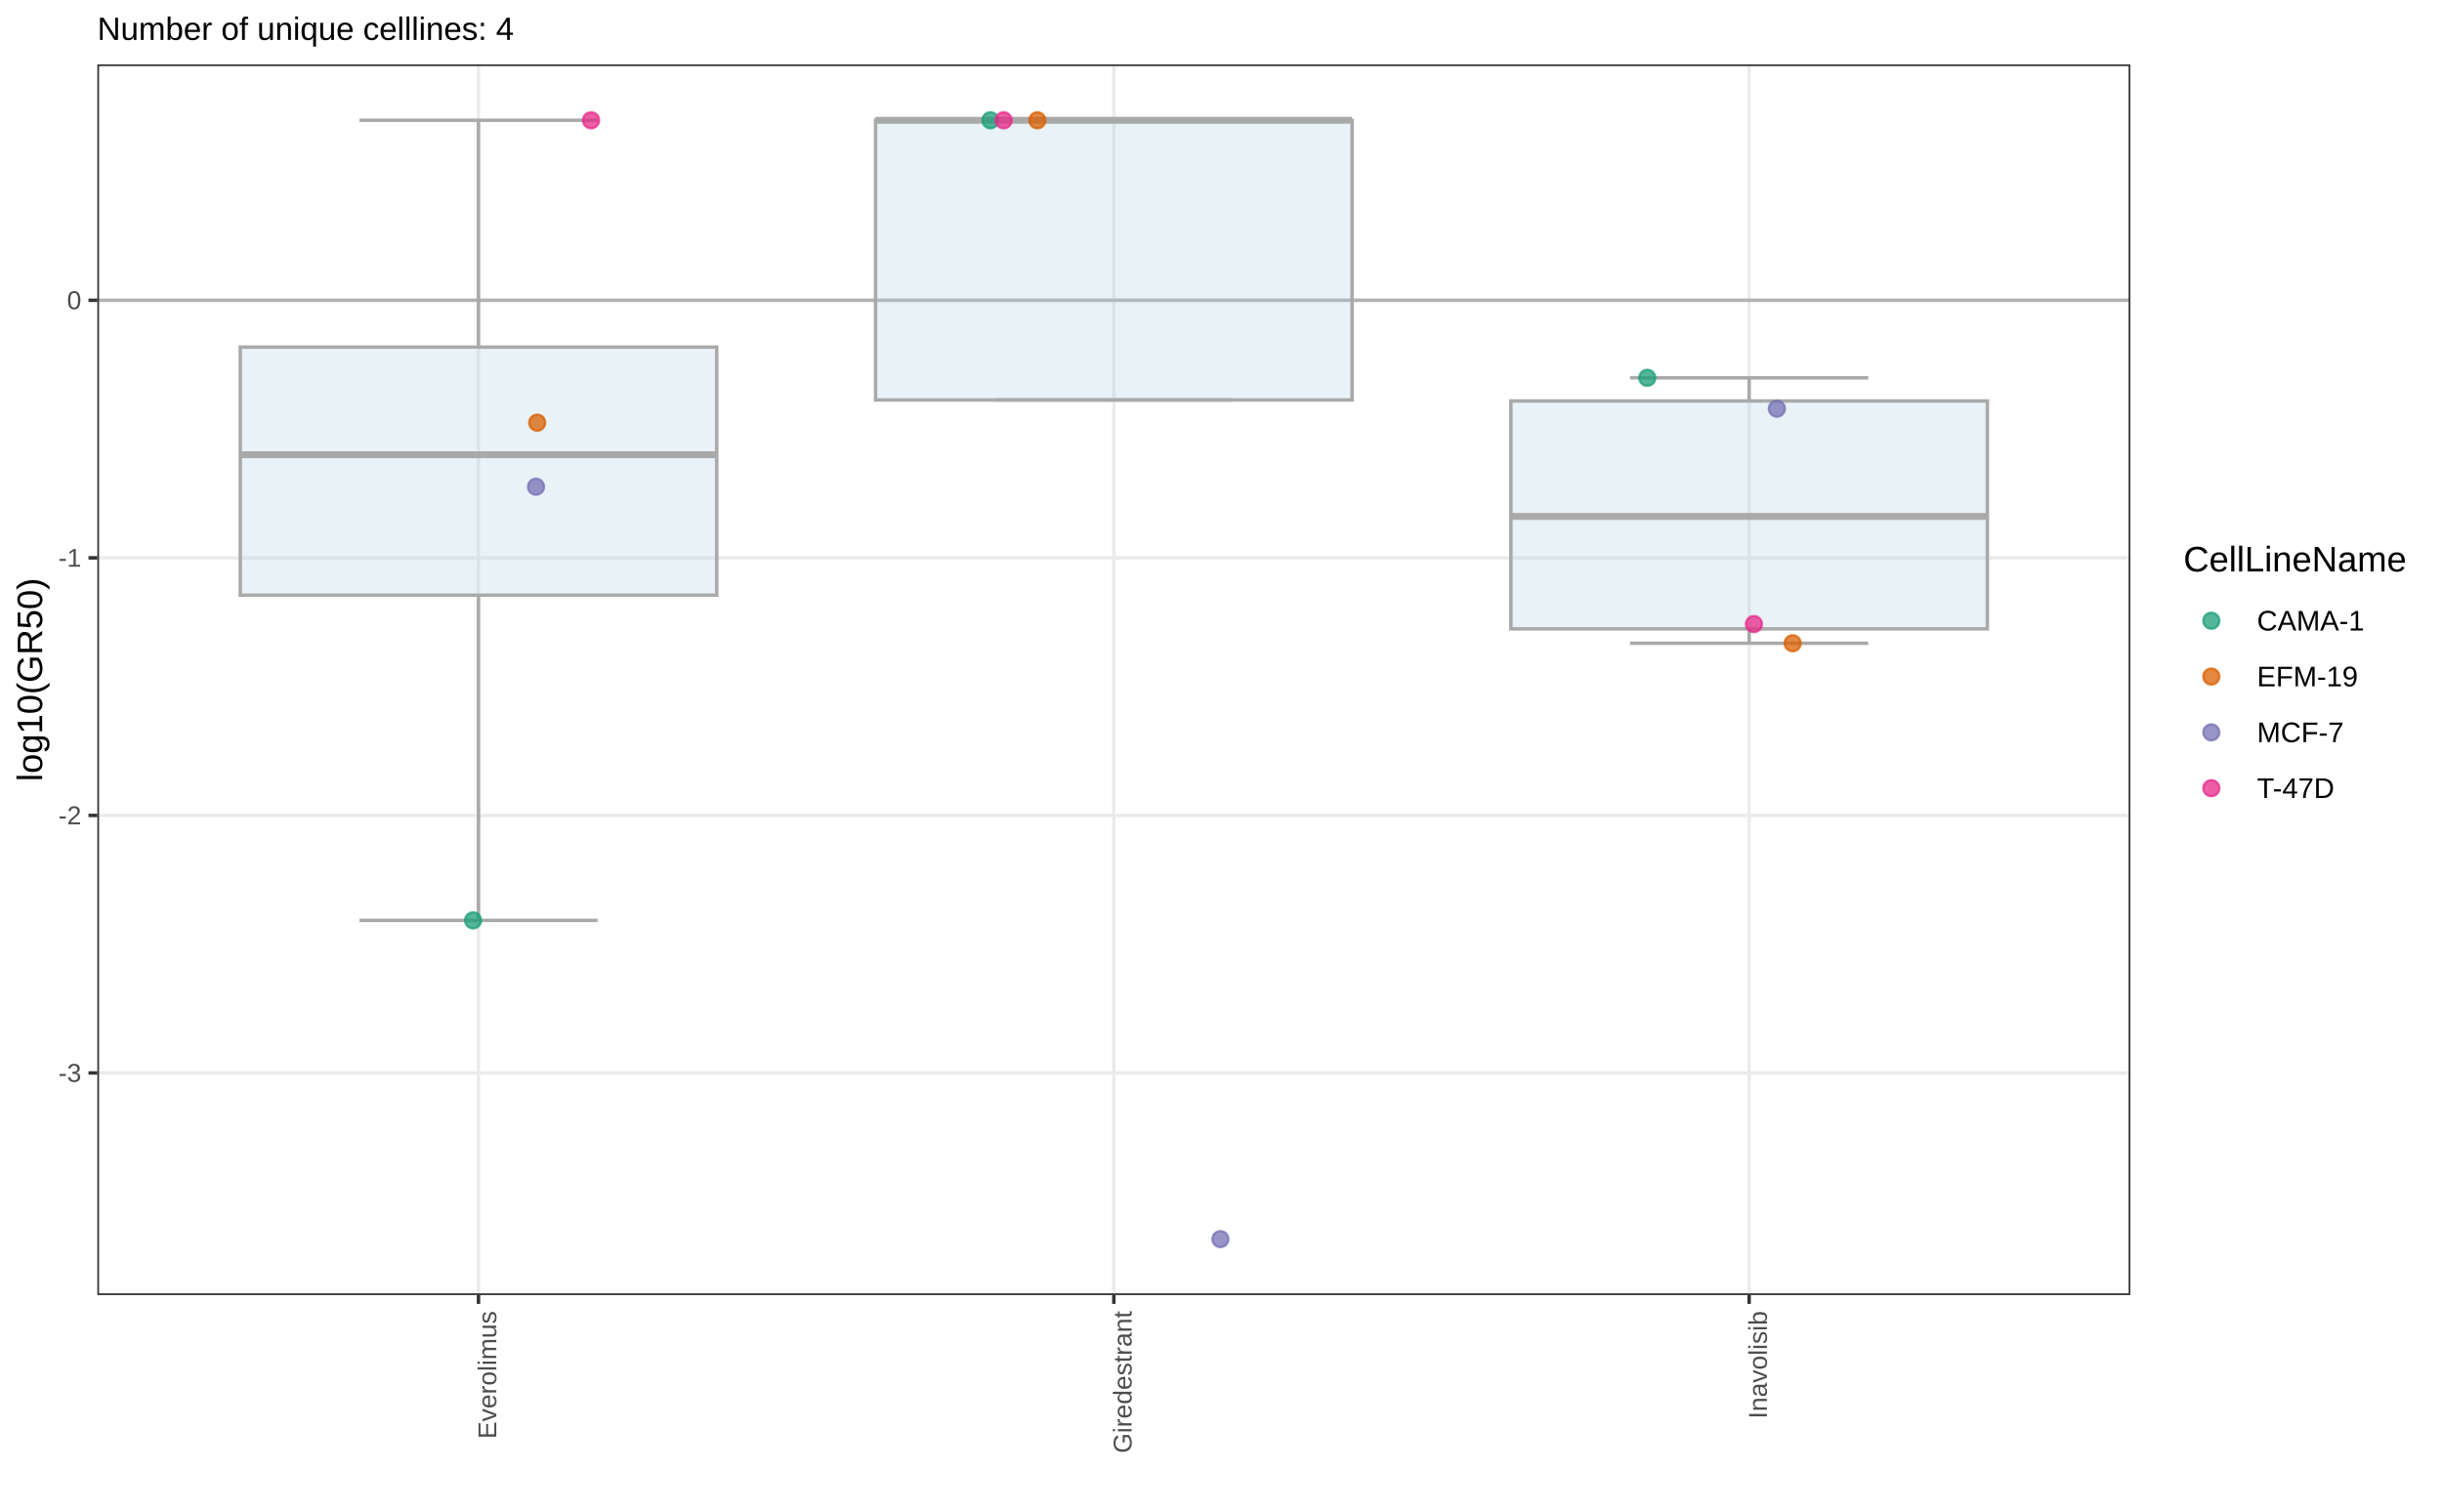
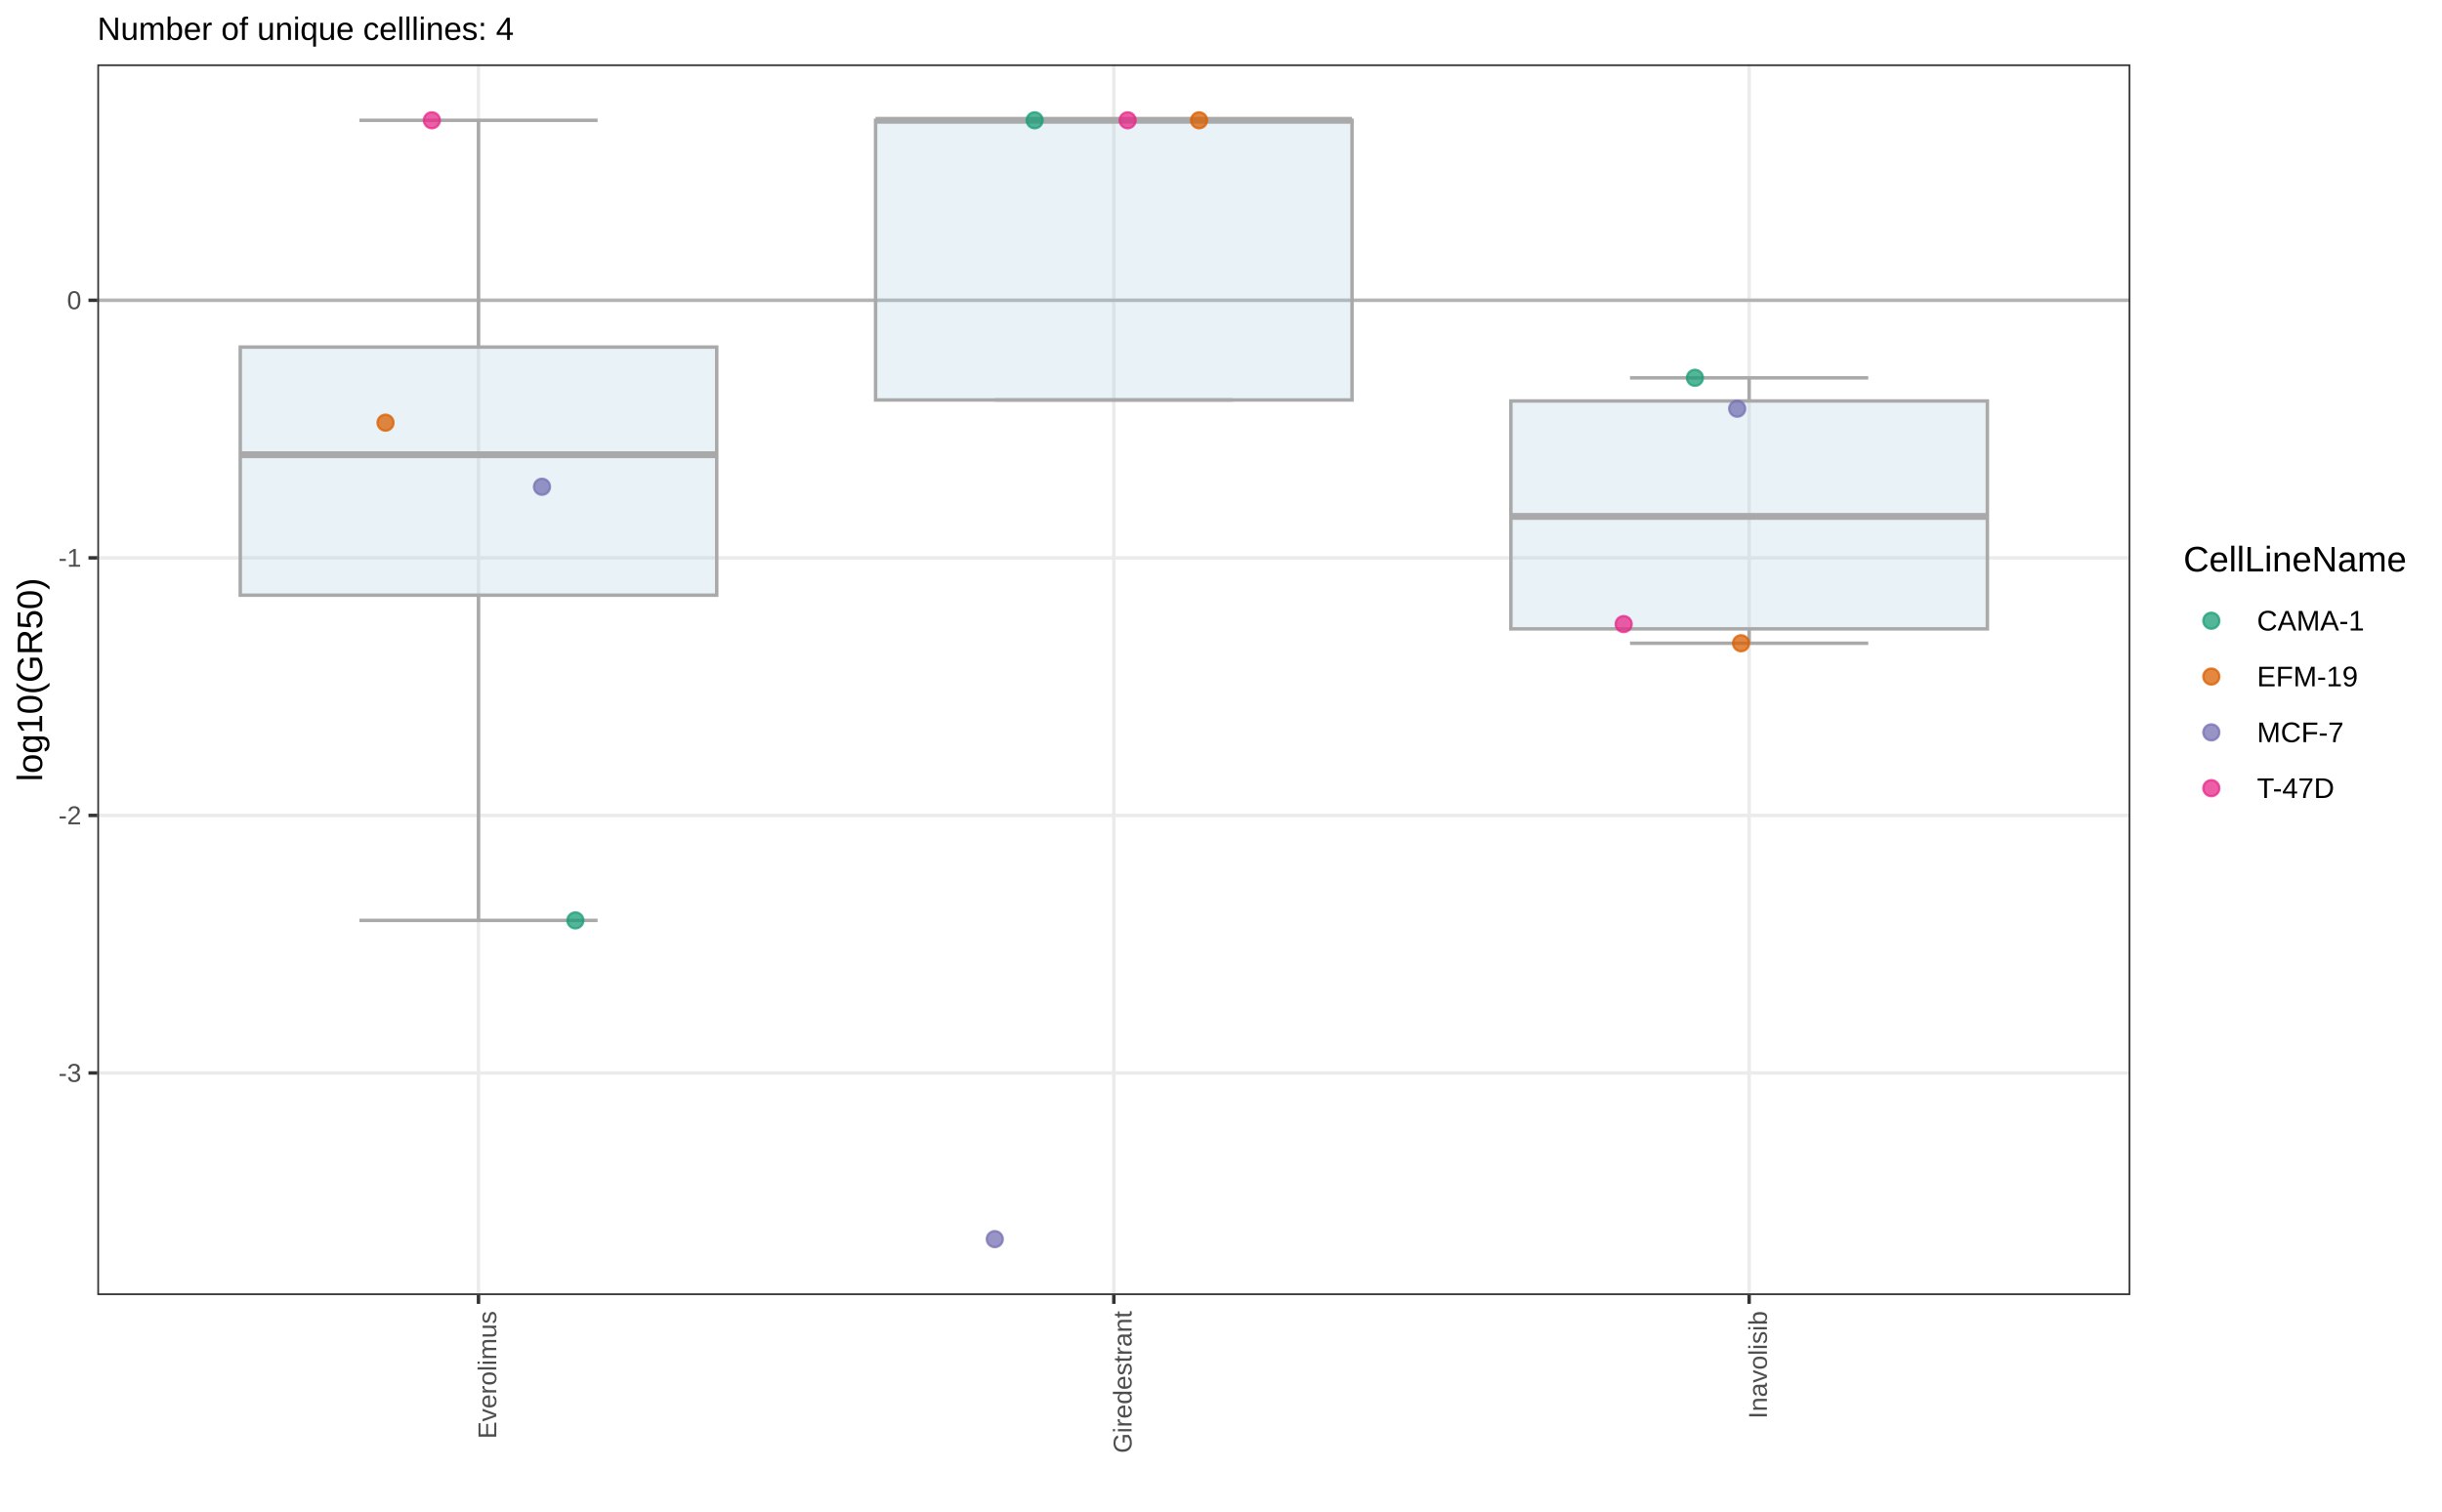
<svg xmlns="http://www.w3.org/2000/svg" width="756.00pt" height="468.00pt" viewBox="0 0 756.00 468.00">
  <g class="svglite">
    <defs>
      <style type="text/css">
    .svglite line, .svglite polyline, .svglite polygon, .svglite path, .svglite rect, .svglite circle {
      fill: none;
      stroke: #000000;
      stroke-linecap: round;
      stroke-linejoin: round;
      stroke-miterlimit: 10.00;
    }
    .svglite text {
      white-space: pre;
    }
    .svglite g.glyphgroup path {
      fill: inherit;
      stroke: none;
    }
  </style>
    </defs>
    <rect width="100%" height="100%" style="stroke: none; fill: #FFFFFF;" />
    <defs>
      <clipPath id="cpMC4wMHw3NTYuMDB8MC4wMHw0NjguMDA=">
        <rect x="0.00" y="0.00" width="756.00" height="468.00" />
      </clipPath>
    </defs>
    <g clip-path="url(#cpMC4wMHw3NTYuMDB8MC4wMHw0NjguMDA=)">
      <rect x="0.00" y="-0" width="756.00" height="468.00" style="stroke-width: 1.07; stroke: #FFFFFF; fill: #FFFFFF;" />
    </g>
    <defs>
      <clipPath id="cpMzAuMTN8NjU5LjUxfDE5LjkyfDQwMC45NQ==">
        <rect x="30.13" y="19.92" width="629.38" height="381.04" />
      </clipPath>
    </defs>
    <g clip-path="url(#cpMzAuMTN8NjU5LjUxfDE5LjkyfDQwMC45NQ==)">
      <rect x="30.13" y="19.92" width="629.38" height="381.04" style="stroke-width: 1.07; stroke: none; fill: #FFFFFF;" />
      <polyline points="30.13,332.19 659.51,332.19 " style="stroke-width: 1.07; stroke: #EBEBEB; stroke-linecap: butt;" />
      <polyline points="30.13,252.45 659.51,252.45 " style="stroke-width: 1.07; stroke: #EBEBEB; stroke-linecap: butt;" />
      <polyline points="30.13,172.71 659.51,172.71 " style="stroke-width: 1.07; stroke: #EBEBEB; stroke-linecap: butt;" />
      <polyline points="30.13,92.97 659.51,92.97 " style="stroke-width: 1.07; stroke: #EBEBEB; stroke-linecap: butt;" />
      <polyline points="148.13,400.95 148.13,19.92 " style="stroke-width: 1.07; stroke: #EBEBEB; stroke-linecap: butt;" />
      <polyline points="344.82,400.95 344.82,19.92 " style="stroke-width: 1.07; stroke: #EBEBEB; stroke-linecap: butt;" />
      <polyline points="541.50,400.95 541.50,19.92 " style="stroke-width: 1.07; stroke: #EBEBEB; stroke-linecap: butt;" />
      <line x1="30.13" y1="92.97" x2="659.51" y2="92.97" style="stroke-width: 1.07; stroke: #B3B3B3; stroke-linecap: butt;" />
      <line x1="111.26" y1="37.24" x2="185.01" y2="37.24" style="stroke-width: 1.07; stroke: #A9A9A9; stroke-linecap: butt;" />
      <line x1="111.26" y1="284.95" x2="185.01" y2="284.95" style="stroke-width: 1.07; stroke: #A9A9A9; stroke-linecap: butt;" />
      <line x1="148.13" y1="107.46" x2="148.13" y2="37.24" style="stroke-width: 1.07; stroke: #A9A9A9; stroke-linecap: butt;" />
      <line x1="148.13" y1="184.27" x2="148.13" y2="284.95" style="stroke-width: 1.07; stroke: #A9A9A9; stroke-linecap: butt;" />
      <polygon points="74.38,107.46 74.38,184.27 221.89,184.27 221.89,107.46 74.38,107.46 " style="stroke-width: 1.07; stroke: #A9A9A9; stroke-linecap: butt; stroke-linejoin: miter; fill: #A6CEE3; fill-opacity: 0.25;" />
      <line x1="74.38" y1="140.78" x2="221.89" y2="140.78" style="stroke-width: 2.13; stroke: #A9A9A9; stroke-linecap: butt; stroke-linejoin: miter;" />
      <line x1="307.94" y1="37.24" x2="381.70" y2="37.24" style="stroke-width: 1.07; stroke: #A9A9A9; stroke-linecap: butt;" />
      <line x1="307.94" y1="123.83" x2="381.70" y2="123.83" style="stroke-width: 1.07; stroke: #A9A9A9; stroke-linecap: butt;" />
      <line x1="344.82" y1="37.24" x2="344.82" y2="37.24" style="stroke-width: 1.07; stroke: #A9A9A9; stroke-linecap: butt;" />
      <line x1="344.82" y1="123.83" x2="344.82" y2="123.83" style="stroke-width: 1.07; stroke: #A9A9A9; stroke-linecap: butt;" />
      <polygon points="271.06,37.24 271.06,123.83 418.57,123.83 418.57,37.24 271.06,37.24 " style="stroke-width: 1.07; stroke: #A9A9A9; stroke-linecap: butt; stroke-linejoin: miter; fill: #A6CEE3; fill-opacity: 0.25;" />
      <line x1="271.06" y1="37.24" x2="418.57" y2="37.24" style="stroke-width: 2.13; stroke: #A9A9A9; stroke-linecap: butt; stroke-linejoin: miter;" />
      <line x1="504.62" y1="116.97" x2="578.38" y2="116.97" style="stroke-width: 1.07; stroke: #A9A9A9; stroke-linecap: butt;" />
      <line x1="504.62" y1="199.15" x2="578.38" y2="199.15" style="stroke-width: 1.07; stroke: #A9A9A9; stroke-linecap: butt;" />
      <line x1="541.50" y1="124.14" x2="541.50" y2="116.97" style="stroke-width: 1.07; stroke: #A9A9A9; stroke-linecap: butt;" />
      <line x1="541.50" y1="194.70" x2="541.50" y2="199.15" style="stroke-width: 1.07; stroke: #A9A9A9; stroke-linecap: butt;" />
      <polygon points="467.74,124.14 467.74,194.70 615.26,194.70 615.26,124.14 467.74,124.14 " style="stroke-width: 1.07; stroke: #A9A9A9; stroke-linecap: butt; stroke-linejoin: miter; fill: #A6CEE3; fill-opacity: 0.25;" />
      <line x1="467.74" y1="159.88" x2="615.26" y2="159.88" style="stroke-width: 2.13; stroke: #A9A9A9; stroke-linecap: butt; stroke-linejoin: miter;" />
-       <circle cx="146.46" cy="284.95" r="2.49" style="stroke-width: 0.71; stroke: #1B9E77; stroke-opacity: 0.75; fill: #1B9E77; fill-opacity: 0.75;" />
-       <circle cx="166.31" cy="130.86" r="2.49" style="stroke-width: 0.71; stroke: #D95F02; stroke-opacity: 0.75; fill: #D95F02; fill-opacity: 0.75;" />
-       <circle cx="165.94" cy="150.70" r="2.49" style="stroke-width: 0.71; stroke: #7570B3; stroke-opacity: 0.75; fill: #7570B3; fill-opacity: 0.75;" />
-       <circle cx="182.98" cy="37.24" r="2.49" style="stroke-width: 0.71; stroke: #E7298A; stroke-opacity: 0.75; fill: #E7298A; fill-opacity: 0.75;" />
-       <circle cx="306.61" cy="37.24" r="2.49" style="stroke-width: 0.71; stroke: #1B9E77; stroke-opacity: 0.75; fill: #1B9E77; fill-opacity: 0.75;" />
-       <circle cx="321.14" cy="37.24" r="2.49" style="stroke-width: 0.71; stroke: #D95F02; stroke-opacity: 0.75; fill: #D95F02; fill-opacity: 0.75;" />
-       <circle cx="377.82" cy="383.63" r="2.49" style="stroke-width: 0.71; stroke: #7570B3; stroke-opacity: 0.75; fill: #7570B3; fill-opacity: 0.75;" />
-       <circle cx="310.71" cy="37.24" r="2.49" style="stroke-width: 0.71; stroke: #E7298A; stroke-opacity: 0.75; fill: #E7298A; fill-opacity: 0.75;" />
-       <circle cx="509.97" cy="116.97" r="2.49" style="stroke-width: 0.71; stroke: #1B9E77; stroke-opacity: 0.75; fill: #1B9E77; fill-opacity: 0.75;" />
-       <circle cx="554.98" cy="199.15" r="2.49" style="stroke-width: 0.71; stroke: #D95F02; stroke-opacity: 0.75; fill: #D95F02; fill-opacity: 0.75;" />
-       <circle cx="550.09" cy="126.53" r="2.49" style="stroke-width: 0.71; stroke: #7570B3; stroke-opacity: 0.75; fill: #7570B3; fill-opacity: 0.75;" />
-       <circle cx="542.98" cy="193.22" r="2.49" style="stroke-width: 0.71; stroke: #E7298A; stroke-opacity: 0.75; fill: #E7298A; fill-opacity: 0.75;" />
+       <circle cx="178.13" cy="284.95" r="2.49" style="stroke-width: 0.71; stroke: #1B9E77; stroke-opacity: 0.75; fill: #1B9E77; fill-opacity: 0.75;" />
+       <circle cx="119.35" cy="130.86" r="2.49" style="stroke-width: 0.71; stroke: #D95F02; stroke-opacity: 0.75; fill: #D95F02; fill-opacity: 0.75;" />
+       <circle cx="167.79" cy="150.70" r="2.49" style="stroke-width: 0.71; stroke: #7570B3; stroke-opacity: 0.75; fill: #7570B3; fill-opacity: 0.75;" />
+       <circle cx="133.70" cy="37.24" r="2.49" style="stroke-width: 0.71; stroke: #E7298A; stroke-opacity: 0.75; fill: #E7298A; fill-opacity: 0.75;" />
+       <circle cx="320.31" cy="37.24" r="2.49" style="stroke-width: 0.71; stroke: #1B9E77; stroke-opacity: 0.75; fill: #1B9E77; fill-opacity: 0.75;" />
+       <circle cx="371.21" cy="37.24" r="2.49" style="stroke-width: 0.71; stroke: #D95F02; stroke-opacity: 0.75; fill: #D95F02; fill-opacity: 0.75;" />
+       <circle cx="307.97" cy="383.63" r="2.49" style="stroke-width: 0.71; stroke: #7570B3; stroke-opacity: 0.75; fill: #7570B3; fill-opacity: 0.75;" />
+       <circle cx="349.10" cy="37.24" r="2.49" style="stroke-width: 0.71; stroke: #E7298A; stroke-opacity: 0.75; fill: #E7298A; fill-opacity: 0.75;" />
+       <circle cx="524.72" cy="116.97" r="2.49" style="stroke-width: 0.71; stroke: #1B9E77; stroke-opacity: 0.75; fill: #1B9E77; fill-opacity: 0.75;" />
+       <circle cx="539.00" cy="199.15" r="2.49" style="stroke-width: 0.71; stroke: #D95F02; stroke-opacity: 0.75; fill: #D95F02; fill-opacity: 0.75;" />
+       <circle cx="537.81" cy="126.53" r="2.49" style="stroke-width: 0.71; stroke: #7570B3; stroke-opacity: 0.75; fill: #7570B3; fill-opacity: 0.75;" />
+       <circle cx="502.66" cy="193.22" r="2.49" style="stroke-width: 0.71; stroke: #E7298A; stroke-opacity: 0.75; fill: #E7298A; fill-opacity: 0.75;" />
      <rect x="30.13" y="19.92" width="629.38" height="381.04" style="stroke-width: 1.07; stroke: #333333;" />
    </g>
    <g clip-path="url(#cpMC4wMHw3NTYuMDB8MC4wMHw0NjguMDA=)">
      <text x="25.19" y="334.94" text-anchor="end" style="font-size: 8.00px;fill: #4D4D4D; font-family: &quot;Liberation Sans&quot;;" textLength="7.12px" lengthAdjust="spacingAndGlyphs">-3</text>
      <text x="25.19" y="255.20" text-anchor="end" style="font-size: 8.00px;fill: #4D4D4D; font-family: &quot;Liberation Sans&quot;;" textLength="7.12px" lengthAdjust="spacingAndGlyphs">-2</text>
      <text x="25.19" y="175.46" text-anchor="end" style="font-size: 8.00px;fill: #4D4D4D; font-family: &quot;Liberation Sans&quot;;" textLength="7.12px" lengthAdjust="spacingAndGlyphs">-1</text>
      <text x="25.19" y="95.72" text-anchor="end" style="font-size: 8.00px;fill: #4D4D4D; font-family: &quot;Liberation Sans&quot;;" textLength="4.45px" lengthAdjust="spacingAndGlyphs">0</text>
      <polyline points="27.39,332.19 30.13,332.19 " style="stroke-width: 1.07; stroke: #333333; stroke-linecap: butt;" />
      <polyline points="27.39,252.45 30.13,252.45 " style="stroke-width: 1.07; stroke: #333333; stroke-linecap: butt;" />
      <polyline points="27.39,172.71 30.13,172.71 " style="stroke-width: 1.07; stroke: #333333; stroke-linecap: butt;" />
      <polyline points="27.39,92.97 30.13,92.97 " style="stroke-width: 1.07; stroke: #333333; stroke-linecap: butt;" />
      <polyline points="148.13,403.69 148.13,400.95 " style="stroke-width: 1.07; stroke: #333333; stroke-linecap: butt;" />
      <polyline points="344.82,403.69 344.82,400.95 " style="stroke-width: 1.07; stroke: #333333; stroke-linecap: butt;" />
      <polyline points="541.50,403.69 541.50,400.95 " style="stroke-width: 1.07; stroke: #333333; stroke-linecap: butt;" />
      <text transform="translate(153.64,405.88) rotate(-90)" text-anchor="end" style="font-size: 8.00px;fill: #4D4D4D; font-family: &quot;Liberation Sans&quot;;" textLength="39.61px" lengthAdjust="spacingAndGlyphs">Everolimus</text>
      <text transform="translate(350.32,405.88) rotate(-90)" text-anchor="end" style="font-size: 8.00px;fill: #4D4D4D; font-family: &quot;Liberation Sans&quot;;" textLength="44.05px" lengthAdjust="spacingAndGlyphs">Giredestrant</text>
      <text transform="translate(547.00,405.88) rotate(-90)" text-anchor="end" style="font-size: 8.00px;fill: #4D4D4D; font-family: &quot;Liberation Sans&quot;;" textLength="33.38px" lengthAdjust="spacingAndGlyphs">Inavolisib</text>
      <text transform="translate(13.05,210.43) rotate(-90)" text-anchor="middle" style="font-size: 11.00px; font-family: &quot;Liberation Sans&quot;;" textLength="63.00px" lengthAdjust="spacingAndGlyphs">log10(GR50)</text>
      <rect x="670.47" y="162.73" width="80.05" height="95.41" style="stroke-width: 1.07; stroke: none; fill: #FFFFFF;" />
      <text x="675.95" y="176.92" style="font-size: 11.00px; font-family: &quot;Liberation Sans&quot;;" textLength="69.09px" lengthAdjust="spacingAndGlyphs">CellLineName</text>
      <rect x="675.95" y="183.54" width="17.28" height="17.28" style="stroke-width: 1.07; stroke: none; fill: #FFFFFF;" />
      <circle cx="684.59" cy="192.18" r="2.49" style="stroke-width: 0.71; stroke: #1B9E77; stroke-opacity: 0.75; fill: #1B9E77; fill-opacity: 0.75;" />
      <rect x="675.95" y="200.82" width="17.28" height="17.28" style="stroke-width: 1.07; stroke: none; fill: #FFFFFF;" />
      <circle cx="684.59" cy="209.46" r="2.49" style="stroke-width: 0.71; stroke: #D95F02; stroke-opacity: 0.75; fill: #D95F02; fill-opacity: 0.75;" />
      <rect x="675.95" y="218.10" width="17.28" height="17.28" style="stroke-width: 1.07; stroke: none; fill: #FFFFFF;" />
      <circle cx="684.59" cy="226.74" r="2.49" style="stroke-width: 0.71; stroke: #7570B3; stroke-opacity: 0.75; fill: #7570B3; fill-opacity: 0.75;" />
      <rect x="675.95" y="235.38" width="17.28" height="17.28" style="stroke-width: 1.07; stroke: none; fill: #FFFFFF;" />
      <circle cx="684.59" cy="244.02" r="2.49" style="stroke-width: 0.71; stroke: #E7298A; stroke-opacity: 0.75; fill: #E7298A; fill-opacity: 0.75;" />
      <text x="698.71" y="195.21" style="font-size: 8.80px; font-family: &quot;Liberation Sans&quot;;" textLength="33.25px" lengthAdjust="spacingAndGlyphs">CAMA-1</text>
      <text x="698.71" y="212.49" style="font-size: 8.80px; font-family: &quot;Liberation Sans&quot;;" textLength="31.28px" lengthAdjust="spacingAndGlyphs">EFM-19</text>
      <text x="698.71" y="229.77" style="font-size: 8.80px; font-family: &quot;Liberation Sans&quot;;" textLength="26.88px" lengthAdjust="spacingAndGlyphs">MCF-7</text>
      <text x="698.71" y="247.05" style="font-size: 8.80px; font-family: &quot;Liberation Sans&quot;;" textLength="23.94px" lengthAdjust="spacingAndGlyphs">T-47D</text>
      <text x="30.13" y="12.36" style="font-size: 10.00px; font-family: &quot;Liberation Sans&quot;;" textLength="128.97px" lengthAdjust="spacingAndGlyphs">Number of unique celllines: 4</text>
    </g>
  </g>
</svg>
